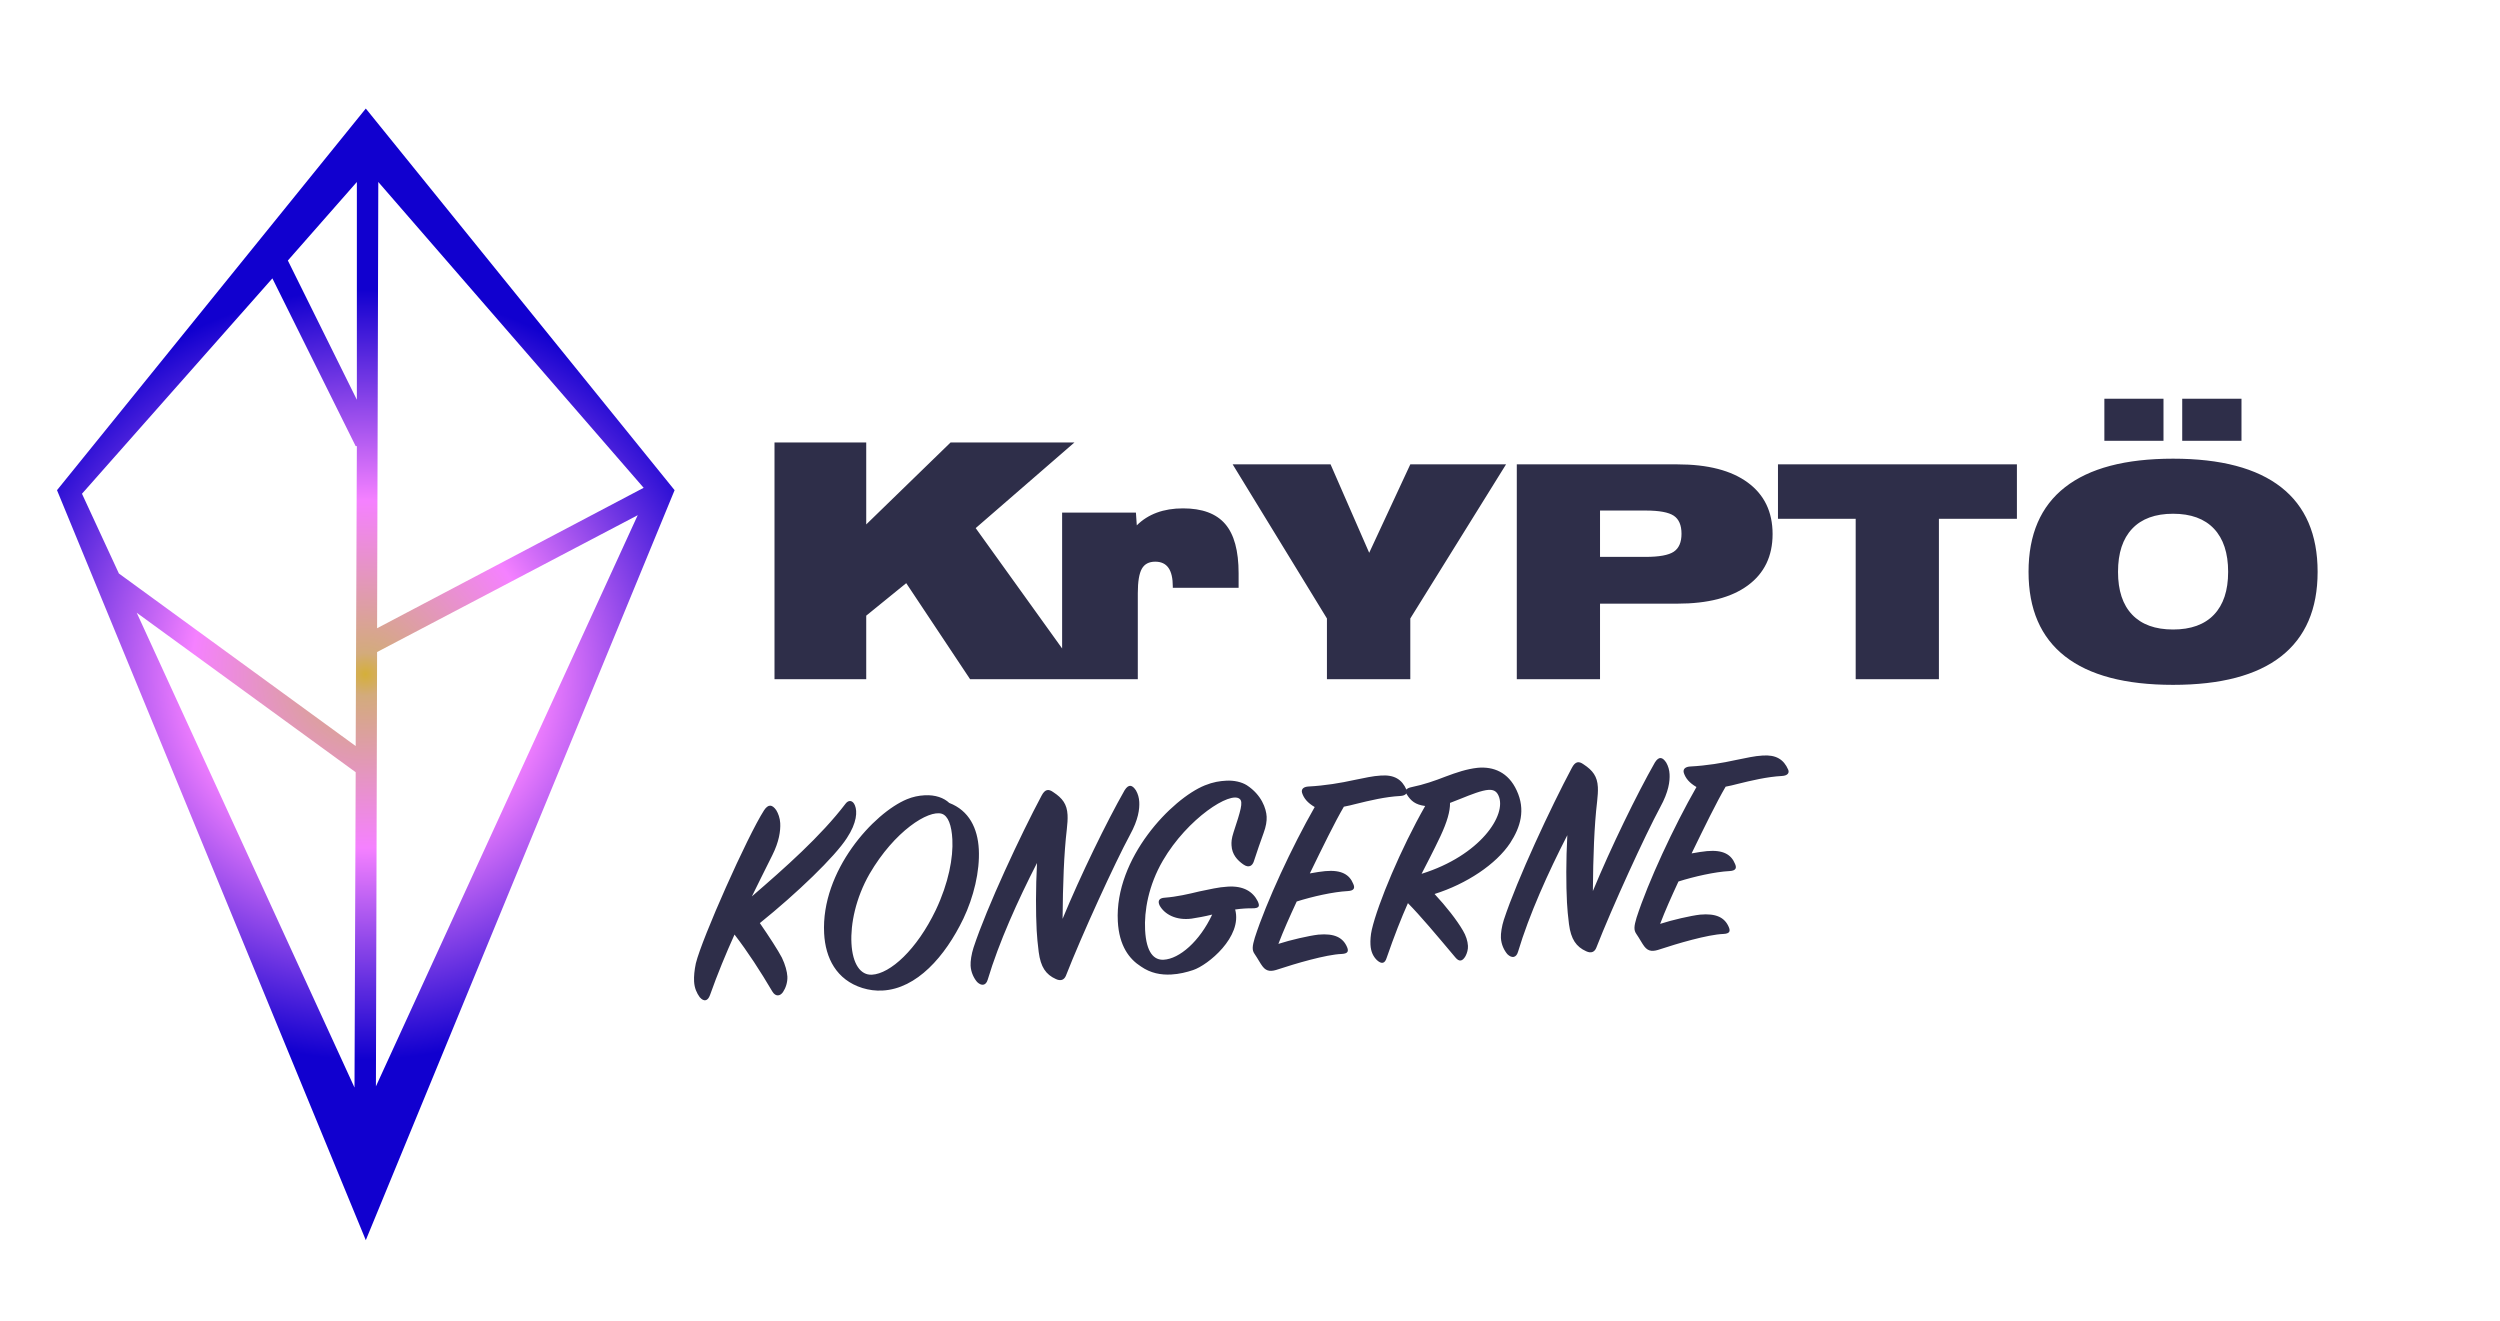
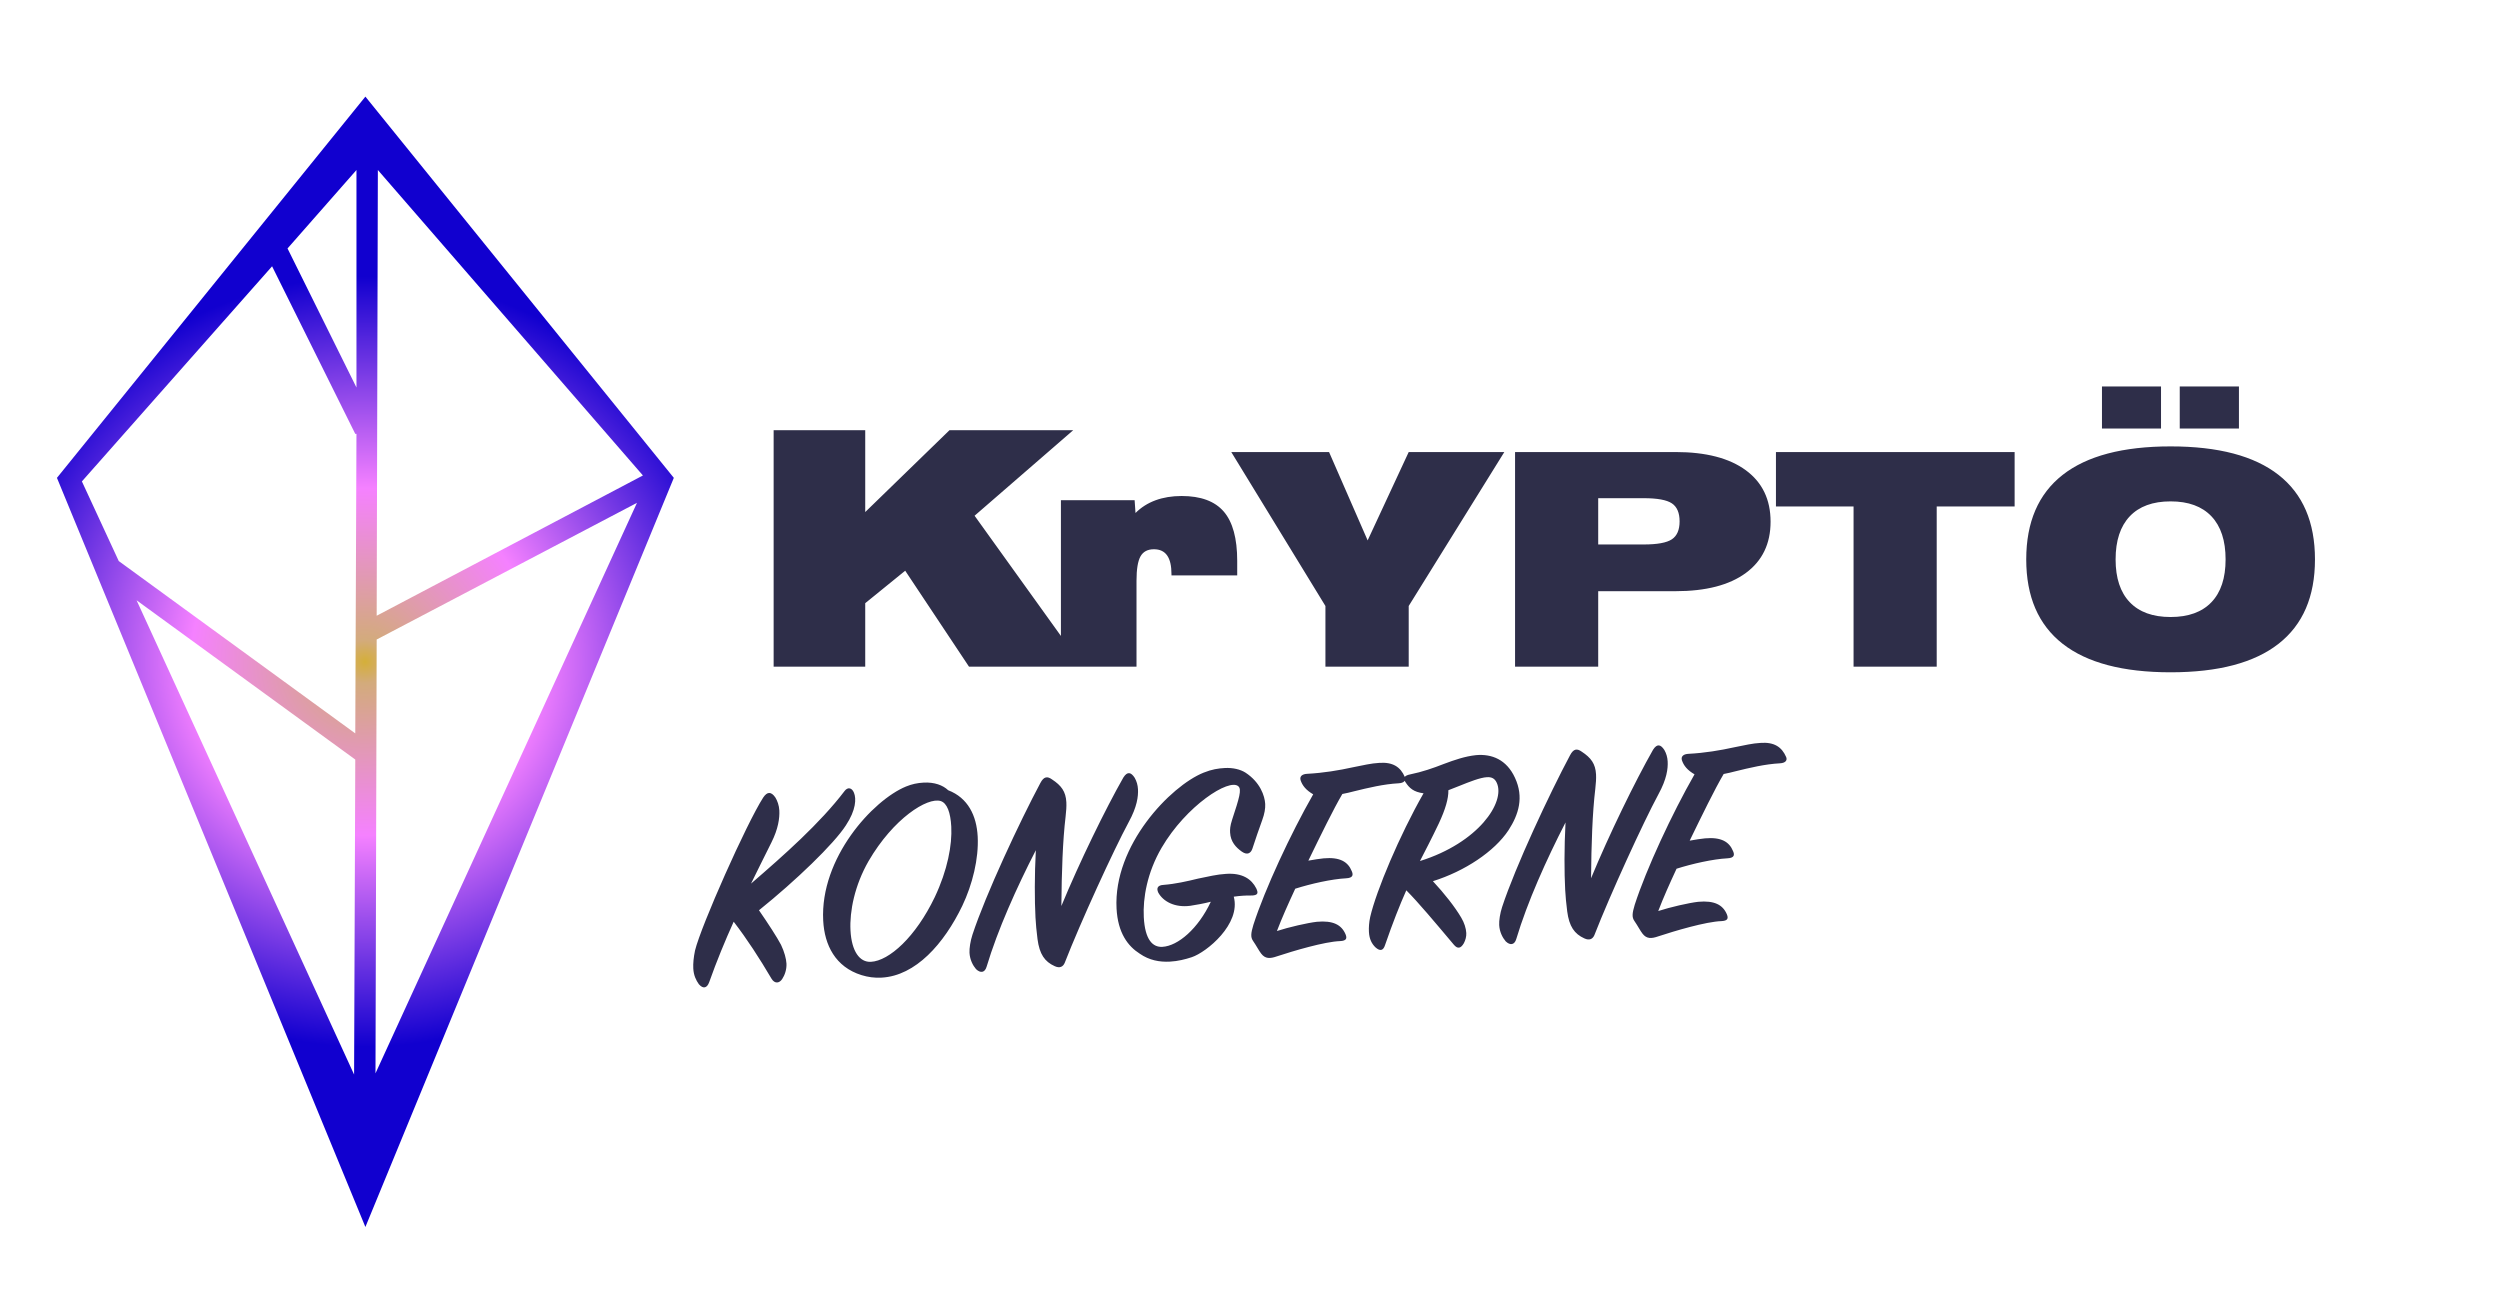
- <svg xmlns="http://www.w3.org/2000/svg" width="106px" height="56px" viewBox="0 0 106 56" version="1.1">
+ <svg xmlns="http://www.w3.org/2000/svg" width="174px" height="91px" viewBox="0 0 174 91" version="1.1">
  <defs>
    <radialGradient cx="49.922%" cy="49.995%" fx="49.922%" fy="49.995%" r="62.302%" gradientTransform="translate(0.499219,0.49995),scale(1,0.54574),translate(-0.499219,-0.49995)" id="radialGradient-1">
      <stop stop-color="#D4AF39" offset="0%" />
      <stop stop-color="#D3AB7C" offset="5.586%" />
      <stop stop-color="#F581FF" offset="45.05%" />
      <stop stop-color="#1100CF" offset="100%" />
    </radialGradient>
  </defs>
  <g id="Page-1" stroke="none" stroke-width="1" fill="none" fill-rule="evenodd">
-     <path d="M15.51,4.602 L2.417,20.784 L15.51,52.584 L28.603,20.784 L15.51,4.602 Z M15.131,16.95 L12.205,11.046 L15.131,7.716 L15.131,16.95 Z M16.04,7.716 L27.291,20.683 L15.989,26.637 L16.04,7.716 Z M15.031,46.112 L5.797,25.981 L15.081,32.742 L15.031,46.112 Z M15.989,27.646 L27.039,21.844 L15.939,46.062 L15.989,27.646 Z M11.549,11.803 L15.081,18.917 L15.131,18.917 L15.081,31.632 L5.041,24.316 L3.476,20.935 L11.549,11.803 Z" id="Shape" fill="url(#radialGradient-1)" fill-rule="nonzero" />
-     <path d="M36.728,28.798 L36.728,26.104 L38.424,24.726 L41.132,28.798 L45.97,28.798 L41.369,22.392 L45.556,18.761 L40.304,18.761 L36.728,22.236 L36.728,18.761 L32.839,18.761 L32.839,28.798 L36.728,28.798 Z M48.243,28.798 L48.243,25.152 C48.243,24.663 48.3,24.318 48.413,24.117 C48.525,23.916 48.715,23.815 48.982,23.815 C49.233,23.815 49.42,23.902 49.543,24.077 C49.666,24.251 49.727,24.517 49.727,24.874 L49.727,24.924 L52.517,24.924 L52.517,24.308 C52.517,23.355 52.328,22.658 51.948,22.217 C51.568,21.775 50.972,21.555 50.159,21.555 C49.748,21.555 49.378,21.615 49.05,21.736 C48.721,21.858 48.438,22.037 48.2,22.275 L48.163,21.733 L45.034,21.733 L45.034,28.798 L48.243,28.798 Z M59.797,28.798 L59.797,26.223 L63.856,19.689 L59.797,19.689 L58.054,23.439 L56.416,19.689 L52.265,19.689 L56.262,26.223 L56.262,28.798 L59.797,28.798 Z M67.841,28.798 L67.841,25.595 L71.124,25.595 C72.413,25.595 73.408,25.337 74.108,24.822 C74.808,24.307 75.158,23.581 75.158,22.645 C75.158,21.705 74.808,20.977 74.108,20.462 C73.408,19.946 72.413,19.689 71.124,19.689 L64.312,19.689 L64.312,28.798 L67.841,28.798 Z M67.841,23.612 L67.841,21.647 L69.775,21.647 C70.35,21.647 70.747,21.72 70.967,21.866 C71.186,22.012 71.296,22.267 71.296,22.633 C71.296,22.994 71.186,23.247 70.967,23.393 C70.747,23.539 70.35,23.612 69.775,23.612 L67.841,23.612 Z M82.21,28.798 L82.21,21.998 L85.517,21.998 L85.517,19.689 L75.386,19.689 L75.386,21.998 L78.681,21.998 L78.681,28.798 L82.21,28.798 Z M95.039,18.691 L95.039,16.905 L92.526,16.905 L92.526,18.691 L95.039,18.691 Z M91.732,18.691 L91.732,16.905 L89.225,16.905 L89.225,18.691 L91.732,18.691 Z M92.138,29.038 C94.163,29.038 95.69,28.635 96.721,27.828 C97.751,27.021 98.267,25.827 98.267,24.246 C98.267,22.661 97.751,21.465 96.721,20.659 C95.69,19.852 94.163,19.448 92.138,19.448 C90.114,19.448 88.587,19.852 87.556,20.659 C86.525,21.465 86.01,22.661 86.01,24.246 C86.01,25.827 86.525,27.021 87.556,27.828 C88.587,28.635 90.114,29.038 92.138,29.038 Z M92.138,26.691 C91.383,26.691 90.805,26.482 90.405,26.063 C90.004,25.644 89.804,25.039 89.804,24.246 C89.804,23.45 90.004,22.84 90.405,22.417 C90.805,21.994 91.383,21.783 92.138,21.783 C92.894,21.783 93.472,21.994 93.872,22.417 C94.272,22.84 94.473,23.45 94.473,24.246 C94.473,25.039 94.272,25.644 93.872,26.063 C93.472,26.482 92.894,26.691 92.138,26.691 Z" id="KrYPTÖ" fill="#2E2E49" fill-rule="nonzero" />
-     <path d="M29.869,41.007 C30.235,40.124 30.639,39.279 31.042,38.497 C31.572,39.266 32.051,40.099 32.518,40.994 C32.644,41.234 32.846,41.209 32.972,41.032 C33.086,40.881 33.187,40.641 33.187,40.389 C33.187,40.187 33.124,39.884 32.997,39.581 C32.846,39.253 32.506,38.661 32.14,38.068 C33.767,36.895 35.47,35.419 36.012,34.662 C36.479,34.031 36.517,33.552 36.428,33.3 C36.353,33.073 36.176,33.035 36.037,33.199 C34.915,34.523 33.325,35.785 31.862,36.92 C32.228,36.251 32.329,36.1 32.821,35.217 C33.136,34.662 33.225,34.208 33.225,33.88 C33.225,33.666 33.161,33.464 33.086,33.325 C32.922,33.06 32.758,33.048 32.569,33.3 C31.799,34.372 29.655,38.585 29.34,39.632 C29.264,39.922 29.226,40.174 29.226,40.389 C29.226,40.679 29.314,40.893 29.428,41.07 C29.604,41.297 29.768,41.246 29.869,41.007 Z M37.185,41.196 C38.636,41.196 39.91,39.897 40.767,38.333 C41.247,37.45 41.575,36.365 41.575,35.431 C41.575,34.536 41.247,33.766 40.427,33.401 C40.212,33.174 39.859,33.022 39.405,33.022 C39.14,33.022 38.901,33.06 38.648,33.148 C37.21,33.653 34.839,35.986 34.839,38.648 C34.839,39.695 35.255,40.641 36.34,41.045 C36.618,41.145 36.882,41.196 37.185,41.196 Z M36.769,40.502 C36.29,40.502 35.974,40.01 35.974,39.127 C35.974,38.307 36.252,37.223 36.895,36.226 C38.043,34.473 39.531,33.64 40.086,33.842 C40.351,33.943 40.477,34.347 40.477,34.952 C40.477,35.722 40.225,36.781 39.62,37.904 C38.724,39.544 37.551,40.502 36.769,40.502 Z M41.663,40.969 C42.218,39.417 43.114,37.677 44.009,36.138 C43.896,37.21 43.845,38.257 43.845,38.989 C43.845,39.291 43.858,39.544 43.883,39.909 C43.933,40.553 44.135,40.881 44.552,41.095 C44.766,41.209 44.905,41.133 44.98,40.981 C45.75,39.279 47.301,36.314 48.008,35.154 C48.399,34.523 48.474,34.082 48.474,33.779 C48.474,33.603 48.437,33.439 48.361,33.287 C48.222,33.048 48.071,32.984 47.882,33.249 C47.049,34.549 45.826,36.756 44.968,38.56 C45.056,37.109 45.17,35.797 45.346,34.776 C45.384,34.549 45.409,34.347 45.409,34.17 C45.409,33.716 45.233,33.451 44.854,33.174 C44.665,33.022 44.514,33.022 44.35,33.3 C43.391,34.889 41.789,37.891 41.133,39.581 C41.032,39.846 40.969,40.149 40.969,40.338 C40.969,40.628 41.083,40.881 41.209,41.045 C41.386,41.234 41.575,41.221 41.663,40.969 Z M49.446,41.158 C49.786,41.158 50.102,41.095 50.379,41.019 C51.022,40.843 52.549,39.72 52.296,38.547 C52.574,38.522 52.813,38.522 53.003,38.534 C53.356,38.56 53.343,38.434 53.268,38.244 C53.091,37.841 52.713,37.551 52.019,37.563 C51.64,37.563 51.249,37.639 50.821,37.702 C50.354,37.79 49.849,37.879 49.345,37.891 C49.092,37.891 49.029,38.017 49.105,38.206 C49.294,38.598 49.774,38.888 50.43,38.837 C50.682,38.812 50.985,38.774 51.312,38.711 C50.72,39.821 49.824,40.515 49.156,40.515 C48.752,40.515 48.437,40.187 48.437,39.216 C48.437,38.408 48.676,37.336 49.345,36.314 C50.48,34.586 52.372,33.502 52.738,33.88 C52.877,34.019 52.75,34.372 52.397,35.28 C52.296,35.545 52.284,35.684 52.284,35.823 C52.284,36.214 52.498,36.466 52.738,36.655 C52.977,36.844 53.129,36.718 53.192,36.554 C53.331,36.188 53.532,35.696 53.671,35.368 C53.785,35.104 53.835,34.876 53.835,34.687 C53.835,34.347 53.671,33.754 53.066,33.312 C52.851,33.161 52.536,33.073 52.208,33.073 C51.931,33.073 51.653,33.098 51.287,33.224 C49.862,33.716 47.301,36.1 47.301,38.787 C47.301,39.834 47.705,40.414 48.184,40.754 C48.575,41.057 49.004,41.158 49.446,41.158 Z M53.999,41.171 C54.693,40.981 56.043,40.654 56.711,40.666 C56.976,40.666 57.014,40.565 56.951,40.389 C56.799,39.972 56.446,39.771 55.765,39.796 C55.361,39.821 54.567,39.96 54.05,40.099 C54.302,39.531 54.567,39.014 54.92,38.345 C55.601,38.169 56.484,38.017 57.102,38.017 C57.392,38.017 57.417,37.891 57.354,37.727 C57.216,37.324 56.888,37.096 56.194,37.122 C56.017,37.134 55.803,37.147 55.538,37.185 C56.131,36.113 56.711,35.066 57.127,34.435 C57.317,34.41 57.443,34.385 57.632,34.347 C58.225,34.233 58.906,34.107 59.537,34.107 C59.776,34.107 59.865,33.994 59.814,33.855 C59.65,33.413 59.335,33.186 58.755,33.199 C58.427,33.199 58.073,33.262 57.645,33.325 C57.039,33.426 56.371,33.502 55.677,33.502 C55.488,33.502 55.349,33.577 55.387,33.754 C55.45,33.994 55.601,34.195 55.891,34.385 C54.844,36.012 53.633,38.295 53.066,39.783 C52.94,40.136 52.914,40.3 53.015,40.464 C53.154,40.691 53.242,40.893 53.331,41.019 C53.495,41.259 53.696,41.259 53.999,41.171 Z M61.946,41.032 C62.021,40.906 62.072,40.754 62.072,40.603 C62.072,40.401 62.009,40.162 61.895,39.947 C61.656,39.48 61.227,38.875 60.773,38.333 C62.148,37.979 63.447,37.21 64.09,36.34 C64.557,35.696 64.822,34.977 64.481,34.132 C64.166,33.338 63.548,33.06 62.879,33.085 C62.412,33.111 61.971,33.237 61.492,33.388 C61.038,33.539 60.558,33.678 60.054,33.754 C59.789,33.792 59.726,33.893 59.827,34.069 C59.978,34.334 60.155,34.511 60.571,34.586 C59.461,36.314 58.351,38.61 58.036,39.708 C57.972,39.935 57.947,40.162 57.947,40.338 C57.947,40.654 58.048,40.855 58.187,41.007 C58.376,41.196 58.515,41.171 58.603,40.931 C58.982,39.998 59.31,39.279 59.625,38.661 C60.129,39.228 60.735,40.035 61.517,41.07 C61.668,41.272 61.807,41.246 61.946,41.032 Z M60.268,37.45 C60.495,37.059 60.811,36.529 61.151,35.898 C61.466,35.305 61.618,34.864 61.63,34.511 L62.122,34.347 C62.526,34.208 63.005,34.044 63.295,34.044 C63.485,34.044 63.623,34.107 63.699,34.309 C64.027,35.141 62.791,36.806 60.268,37.45 Z M64.178,40.969 C64.733,39.417 65.629,37.677 66.525,36.138 C66.411,37.21 66.361,38.257 66.361,38.989 C66.361,39.291 66.373,39.544 66.398,39.909 C66.449,40.553 66.651,40.881 67.067,41.095 C67.281,41.209 67.42,41.133 67.496,40.981 C68.265,39.279 69.817,36.314 70.523,35.154 C70.914,34.523 70.99,34.082 70.99,33.779 C70.99,33.603 70.952,33.439 70.876,33.287 C70.737,33.048 70.586,32.984 70.397,33.249 C69.564,34.549 68.341,36.756 67.483,38.56 C67.571,37.109 67.685,35.797 67.862,34.776 C67.899,34.549 67.925,34.347 67.925,34.17 C67.925,33.716 67.748,33.451 67.37,33.174 C67.18,33.022 67.029,33.022 66.865,33.3 C65.906,34.889 64.305,37.891 63.649,39.581 C63.548,39.846 63.485,40.149 63.485,40.338 C63.485,40.628 63.598,40.881 63.724,41.045 C63.901,41.234 64.09,41.221 64.178,40.969 Z M70.208,41.171 C70.901,40.981 72.251,40.654 72.92,40.666 C73.185,40.666 73.222,40.565 73.159,40.389 C73.008,39.972 72.655,39.771 71.974,39.796 C71.57,39.821 70.775,39.96 70.258,40.099 C70.51,39.531 70.775,39.014 71.128,38.345 C71.81,38.169 72.693,38.017 73.311,38.017 C73.601,38.017 73.626,37.891 73.563,37.727 C73.424,37.324 73.096,37.096 72.402,37.122 C72.226,37.134 72.011,37.147 71.747,37.185 C72.339,36.113 72.92,35.066 73.336,34.435 C73.525,34.41 73.651,34.385 73.84,34.347 C74.433,34.233 75.114,34.107 75.745,34.107 C75.985,34.107 76.073,33.994 76.023,33.855 C75.859,33.413 75.543,33.186 74.963,33.199 C74.635,33.199 74.282,33.262 73.853,33.325 C73.248,33.426 72.579,33.502 71.885,33.502 C71.696,33.502 71.557,33.577 71.595,33.754 C71.658,33.994 71.81,34.195 72.1,34.385 C71.053,36.012 69.842,38.295 69.274,39.783 C69.148,40.136 69.123,40.3 69.224,40.464 C69.363,40.691 69.451,40.893 69.539,41.019 C69.703,41.259 69.905,41.259 70.208,41.171 Z" id="KONGERNE" fill="#2E2E49" fill-rule="nonzero" transform="translate(52.63114, 37.12354) rotate(-3) translate(-52.63114, -37.12354) " />
+     <path d="M25.431,6.725 L3.963,33.259 L25.431,85.399 L46.898,33.259 L25.431,6.725 Z M24.81,26.971 L20.012,17.292 L24.81,11.832 L24.81,26.971 Z M26.299,11.832 L44.747,33.093 L26.217,42.855 L26.299,11.832 Z M24.645,74.788 L9.506,41.78 L24.727,52.865 L24.645,74.788 Z M26.217,44.51 L44.334,34.996 L26.134,74.705 L26.217,44.51 Z M18.937,18.533 L24.727,30.198 L24.81,30.198 L24.727,51.045 L8.265,39.05 L5.7,33.507 L18.937,18.533 Z" id="Shape" fill="url(#radialGradient-1)" fill-rule="nonzero" />
+     <path d="M60.22,46.398 L60.22,41.981 L63.002,39.722 L67.441,46.398 L75.374,46.398 L67.831,35.895 L74.696,29.942 L66.084,29.942 L60.22,35.639 L60.22,29.942 L53.845,29.942 L53.845,46.398 L60.22,46.398 Z M79.101,46.398 L79.101,40.42 C79.101,39.619 79.194,39.053 79.379,38.723 C79.564,38.393 79.876,38.228 80.313,38.228 C80.724,38.228 81.03,38.371 81.232,38.658 C81.434,38.944 81.535,39.38 81.535,39.965 L81.535,40.046 L86.11,40.046 L86.11,39.036 C86.11,37.474 85.798,36.332 85.176,35.608 C84.553,34.884 83.575,34.522 82.242,34.522 C81.569,34.522 80.963,34.622 80.424,34.82 C79.886,35.019 79.421,35.313 79.031,35.704 L78.97,34.815 L73.84,34.815 L73.84,46.398 L79.101,46.398 Z M98.046,46.398 L98.046,42.177 L104.701,31.462 L98.046,31.462 L95.188,37.612 L92.502,31.462 L85.696,31.462 L92.25,42.177 L92.25,46.398 L98.046,46.398 Z M111.235,46.398 L111.235,41.147 L116.617,41.147 C118.731,41.147 120.362,40.724 121.51,39.879 C122.658,39.035 123.232,37.845 123.232,36.31 C123.232,34.768 122.658,33.575 121.51,32.73 C120.362,31.885 118.731,31.462 116.617,31.462 L105.448,31.462 L105.448,46.398 L111.235,46.398 Z M111.235,37.895 L111.235,34.674 L114.406,34.674 C115.348,34.674 116,34.793 116.36,35.032 C116.72,35.271 116.9,35.69 116.9,36.289 C116.9,36.882 116.72,37.298 116.36,37.537 C116,37.776 115.348,37.895 114.406,37.895 L111.235,37.895 Z M134.795,46.398 L134.795,35.249 L140.218,35.249 L140.218,31.462 L123.606,31.462 L123.606,35.249 L129.008,35.249 L129.008,46.398 L134.795,46.398 Z M155.83,29.826 L155.83,26.898 L151.71,26.898 L151.71,29.826 L155.83,29.826 Z M150.407,29.826 L150.407,26.898 L146.297,26.898 L146.297,29.826 L150.407,29.826 Z M151.074,46.792 C154.393,46.792 156.897,46.13 158.587,44.808 C160.277,43.485 161.122,41.527 161.122,38.935 C161.122,36.337 160.277,34.376 158.587,33.053 C156.897,31.73 154.393,31.069 151.074,31.069 C147.755,31.069 145.25,31.73 143.56,33.053 C141.871,34.376 141.026,36.337 141.026,38.935 C141.026,41.527 141.871,43.485 143.56,44.808 C145.25,46.13 147.755,46.792 151.074,46.792 Z M151.074,42.944 C149.835,42.944 148.887,42.601 148.231,41.914 C147.575,41.228 147.246,40.235 147.246,38.935 C147.246,37.629 147.575,36.629 148.231,35.936 C148.887,35.243 149.835,34.896 151.074,34.896 C152.312,34.896 153.26,35.243 153.916,35.936 C154.573,36.629 154.901,37.629 154.901,38.935 C154.901,40.235 154.573,41.228 153.916,41.914 C153.26,42.601 152.312,42.944 151.074,42.944 Z" id="KrYPTÖ" fill="#2E2E49" fill-rule="nonzero" />
+     <path d="M48.975,66.416 C49.575,64.969 50.236,63.583 50.898,62.301 C51.767,63.562 52.553,64.927 53.318,66.396 C53.525,66.789 53.856,66.747 54.063,66.458 C54.249,66.21 54.414,65.817 54.414,65.403 C54.414,65.072 54.311,64.576 54.104,64.079 C53.856,63.542 53.297,62.57 52.698,61.598 C55.366,59.674 58.158,57.254 59.047,56.013 C59.812,54.979 59.874,54.193 59.729,53.78 C59.605,53.408 59.316,53.346 59.088,53.614 C57.248,55.786 54.642,57.854 52.243,59.716 C52.842,58.619 53.008,58.371 53.814,56.923 C54.331,56.013 54.476,55.269 54.476,54.731 C54.476,54.38 54.373,54.049 54.249,53.821 C53.98,53.387 53.711,53.366 53.401,53.78 C52.139,55.538 48.623,62.446 48.106,64.162 C47.982,64.638 47.92,65.051 47.92,65.403 C47.92,65.879 48.065,66.23 48.251,66.52 C48.541,66.892 48.809,66.809 48.975,66.416 Z M60.97,66.727 C63.349,66.727 65.438,64.596 66.844,62.032 C67.63,60.584 68.168,58.806 68.168,57.275 C68.168,55.807 67.63,54.545 66.286,53.945 C65.934,53.573 65.355,53.325 64.61,53.325 C64.176,53.325 63.783,53.387 63.369,53.532 C61.012,54.359 57.124,58.185 57.124,62.549 C57.124,64.266 57.806,65.817 59.585,66.478 C60.04,66.644 60.474,66.727 60.97,66.727 Z M60.288,65.589 C59.502,65.589 58.985,64.783 58.985,63.335 C58.985,61.991 59.44,60.212 60.495,58.578 C62.377,55.703 64.817,54.338 65.727,54.669 C66.161,54.835 66.368,55.496 66.368,56.489 C66.368,57.751 65.955,59.488 64.962,61.329 C63.494,64.017 61.57,65.589 60.288,65.589 Z M68.312,66.354 C69.222,63.811 70.691,60.956 72.159,58.433 C71.973,60.191 71.89,61.908 71.89,63.107 C71.89,63.604 71.911,64.017 71.952,64.617 C72.035,65.672 72.366,66.21 73.049,66.561 C73.4,66.747 73.628,66.623 73.752,66.375 C75.013,63.583 77.557,58.723 78.715,56.82 C79.356,55.786 79.481,55.062 79.481,54.566 C79.481,54.276 79.419,54.007 79.294,53.759 C79.067,53.366 78.819,53.263 78.509,53.697 C77.144,55.827 75.137,59.447 73.731,62.404 C73.876,60.026 74.062,57.875 74.351,56.2 C74.414,55.827 74.455,55.496 74.455,55.207 C74.455,54.462 74.165,54.028 73.545,53.573 C73.235,53.325 72.986,53.325 72.718,53.78 C71.146,56.386 68.519,61.308 67.444,64.079 C67.278,64.514 67.175,65.01 67.175,65.32 C67.175,65.796 67.361,66.21 67.568,66.478 C67.857,66.789 68.168,66.768 68.312,66.354 Z M81.073,66.665 C81.631,66.665 82.149,66.561 82.604,66.437 C83.658,66.148 86.161,64.307 85.747,62.383 C86.202,62.342 86.595,62.342 86.905,62.363 C87.484,62.404 87.464,62.197 87.34,61.887 C87.05,61.225 86.43,60.75 85.292,60.77 C84.672,60.77 84.031,60.894 83.327,60.998 C82.562,61.143 81.735,61.287 80.908,61.308 C80.494,61.308 80.391,61.515 80.515,61.825 C80.825,62.466 81.611,62.942 82.686,62.859 C83.1,62.818 83.596,62.756 84.134,62.652 C83.162,64.472 81.694,65.61 80.597,65.61 C79.936,65.61 79.419,65.072 79.419,63.48 C79.419,62.156 79.811,60.398 80.908,58.723 C82.769,55.889 85.871,54.111 86.471,54.731 C86.699,54.959 86.492,55.538 85.913,57.027 C85.747,57.461 85.726,57.689 85.726,57.916 C85.726,58.557 86.078,58.971 86.471,59.281 C86.864,59.591 87.112,59.385 87.216,59.116 C87.443,58.516 87.774,57.709 88.001,57.172 C88.188,56.737 88.27,56.365 88.27,56.055 C88.27,55.496 88.001,54.524 87.009,53.801 C86.657,53.552 86.14,53.408 85.602,53.408 C85.147,53.408 84.692,53.449 84.093,53.656 C81.756,54.462 77.557,58.371 77.557,62.776 C77.557,64.493 78.219,65.444 79.005,66.003 C79.646,66.499 80.349,66.665 81.073,66.665 Z M88.539,66.685 C89.677,66.375 91.89,65.837 92.986,65.858 C93.42,65.858 93.482,65.693 93.379,65.403 C93.131,64.721 92.551,64.39 91.435,64.431 C90.773,64.472 89.47,64.7 88.622,64.927 C89.036,63.997 89.47,63.149 90.049,62.053 C91.166,61.763 92.614,61.515 93.627,61.515 C94.103,61.515 94.144,61.308 94.041,61.039 C93.813,60.377 93.275,60.005 92.138,60.046 C91.848,60.067 91.497,60.088 91.062,60.15 C92.034,58.392 92.986,56.675 93.668,55.641 C93.979,55.6 94.185,55.558 94.496,55.496 C95.468,55.31 96.584,55.103 97.619,55.103 C98.011,55.103 98.156,54.917 98.074,54.69 C97.805,53.966 97.288,53.594 96.336,53.614 C95.799,53.614 95.219,53.718 94.516,53.821 C93.524,53.987 92.427,54.111 91.29,54.111 C90.98,54.111 90.752,54.235 90.814,54.524 C90.918,54.917 91.166,55.248 91.641,55.558 C89.925,58.226 87.939,61.97 87.009,64.41 C86.802,64.989 86.761,65.258 86.926,65.527 C87.154,65.899 87.298,66.23 87.443,66.437 C87.712,66.83 88.043,66.83 88.539,66.685 Z M101.569,66.458 C101.693,66.251 101.776,66.003 101.776,65.755 C101.776,65.424 101.672,65.031 101.486,64.679 C101.093,63.914 100.39,62.921 99.645,62.032 C101.9,61.453 104.03,60.191 105.085,58.764 C105.85,57.709 106.284,56.531 105.726,55.145 C105.209,53.842 104.195,53.387 103.099,53.428 C102.334,53.47 101.61,53.676 100.824,53.925 C100.08,54.173 99.294,54.4 98.466,54.524 C98.032,54.586 97.929,54.752 98.094,55.041 C98.342,55.476 98.632,55.765 99.314,55.889 C97.494,58.723 95.674,62.487 95.157,64.286 C95.054,64.658 95.013,65.031 95.013,65.32 C95.013,65.837 95.178,66.168 95.406,66.416 C95.716,66.727 95.943,66.685 96.088,66.292 C96.709,64.762 97.246,63.583 97.763,62.57 C98.591,63.5 99.583,64.824 100.866,66.52 C101.114,66.851 101.341,66.809 101.569,66.458 Z M98.818,60.584 C99.19,59.943 99.707,59.074 100.266,58.04 C100.783,57.068 101.031,56.344 101.052,55.765 L101.858,55.496 C102.52,55.269 103.306,55 103.782,55 C104.092,55 104.319,55.103 104.444,55.434 C104.981,56.799 102.954,59.529 98.818,60.584 Z M105.229,66.354 C106.139,63.811 107.608,60.956 109.076,58.433 C108.89,60.191 108.807,61.908 108.807,63.107 C108.807,63.604 108.828,64.017 108.869,64.617 C108.952,65.672 109.283,66.21 109.966,66.561 C110.317,66.747 110.545,66.623 110.669,66.375 C111.93,63.583 114.474,58.723 115.632,56.82 C116.274,55.786 116.398,55.062 116.398,54.566 C116.398,54.276 116.336,54.007 116.211,53.759 C115.984,53.366 115.736,53.263 115.426,53.697 C114.061,55.827 112.054,59.447 110.648,62.404 C110.793,60.026 110.979,57.875 111.269,56.2 C111.331,55.827 111.372,55.496 111.372,55.207 C111.372,54.462 111.082,54.028 110.462,53.573 C110.152,53.325 109.904,53.325 109.635,53.78 C108.063,56.386 105.436,61.308 104.361,64.079 C104.195,64.514 104.092,65.01 104.092,65.32 C104.092,65.796 104.278,66.21 104.485,66.478 C104.774,66.789 105.085,66.768 105.229,66.354 Z M115.115,66.685 C116.253,66.375 118.466,65.837 119.562,65.858 C119.996,65.858 120.058,65.693 119.955,65.403 C119.707,64.721 119.128,64.39 118.011,64.431 C117.349,64.472 116.046,64.7 115.198,64.927 C115.612,63.997 116.046,63.149 116.625,62.053 C117.742,61.763 119.19,61.515 120.203,61.515 C120.679,61.515 120.72,61.308 120.617,61.039 C120.389,60.377 119.851,60.005 118.714,60.046 C118.424,60.067 118.073,60.088 117.639,60.15 C118.611,58.392 119.562,56.675 120.244,55.641 C120.555,55.6 120.761,55.558 121.072,55.496 C122.044,55.31 123.161,55.103 124.195,55.103 C124.588,55.103 124.732,54.917 124.65,54.69 C124.381,53.966 123.864,53.594 122.912,53.614 C122.375,53.614 121.796,53.718 121.092,53.821 C120.1,53.987 119.004,54.111 117.866,54.111 C117.556,54.111 117.328,54.235 117.39,54.524 C117.494,54.917 117.742,55.248 118.218,55.558 C116.501,58.226 114.516,61.97 113.585,64.41 C113.378,64.989 113.337,65.258 113.502,65.527 C113.73,65.899 113.874,66.23 114.019,66.437 C114.288,66.83 114.619,66.83 115.115,66.685 Z" id="KONGERNE" fill="#2E2E49" fill-rule="nonzero" transform="translate(86.2961, 60.04941) rotate(-3) translate(-86.2961, -60.04941) " />
  </g>
</svg>
